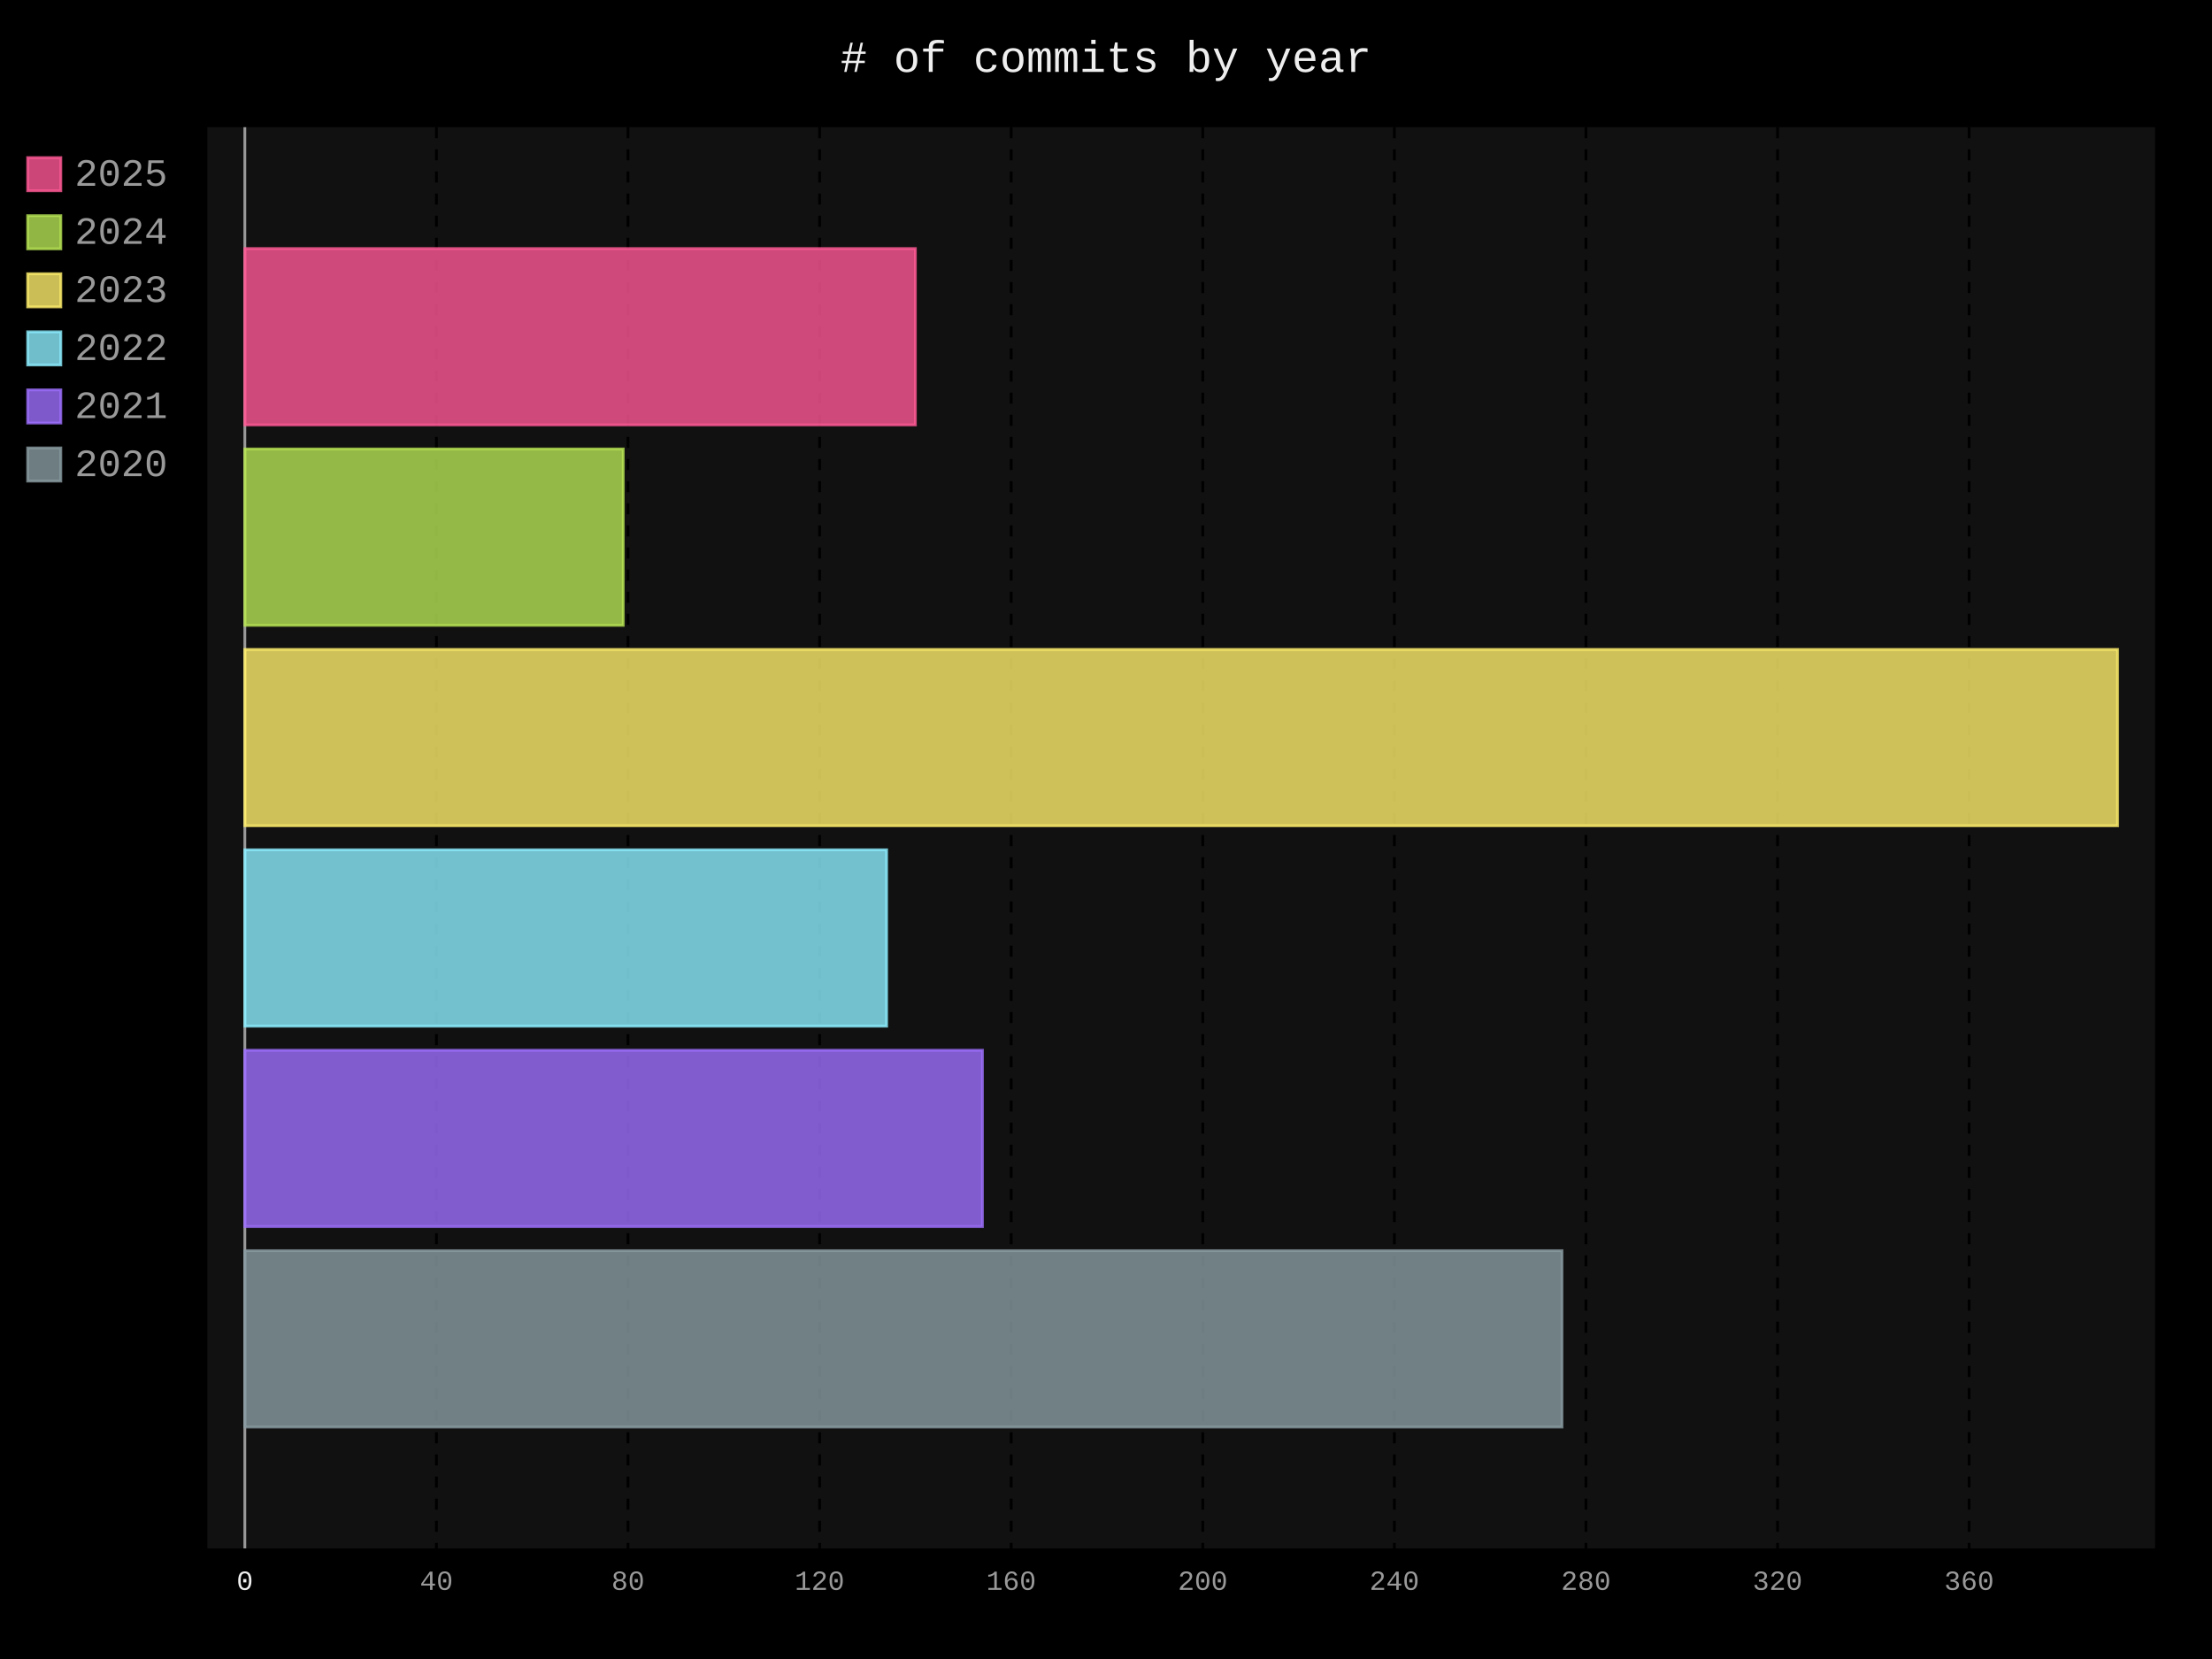
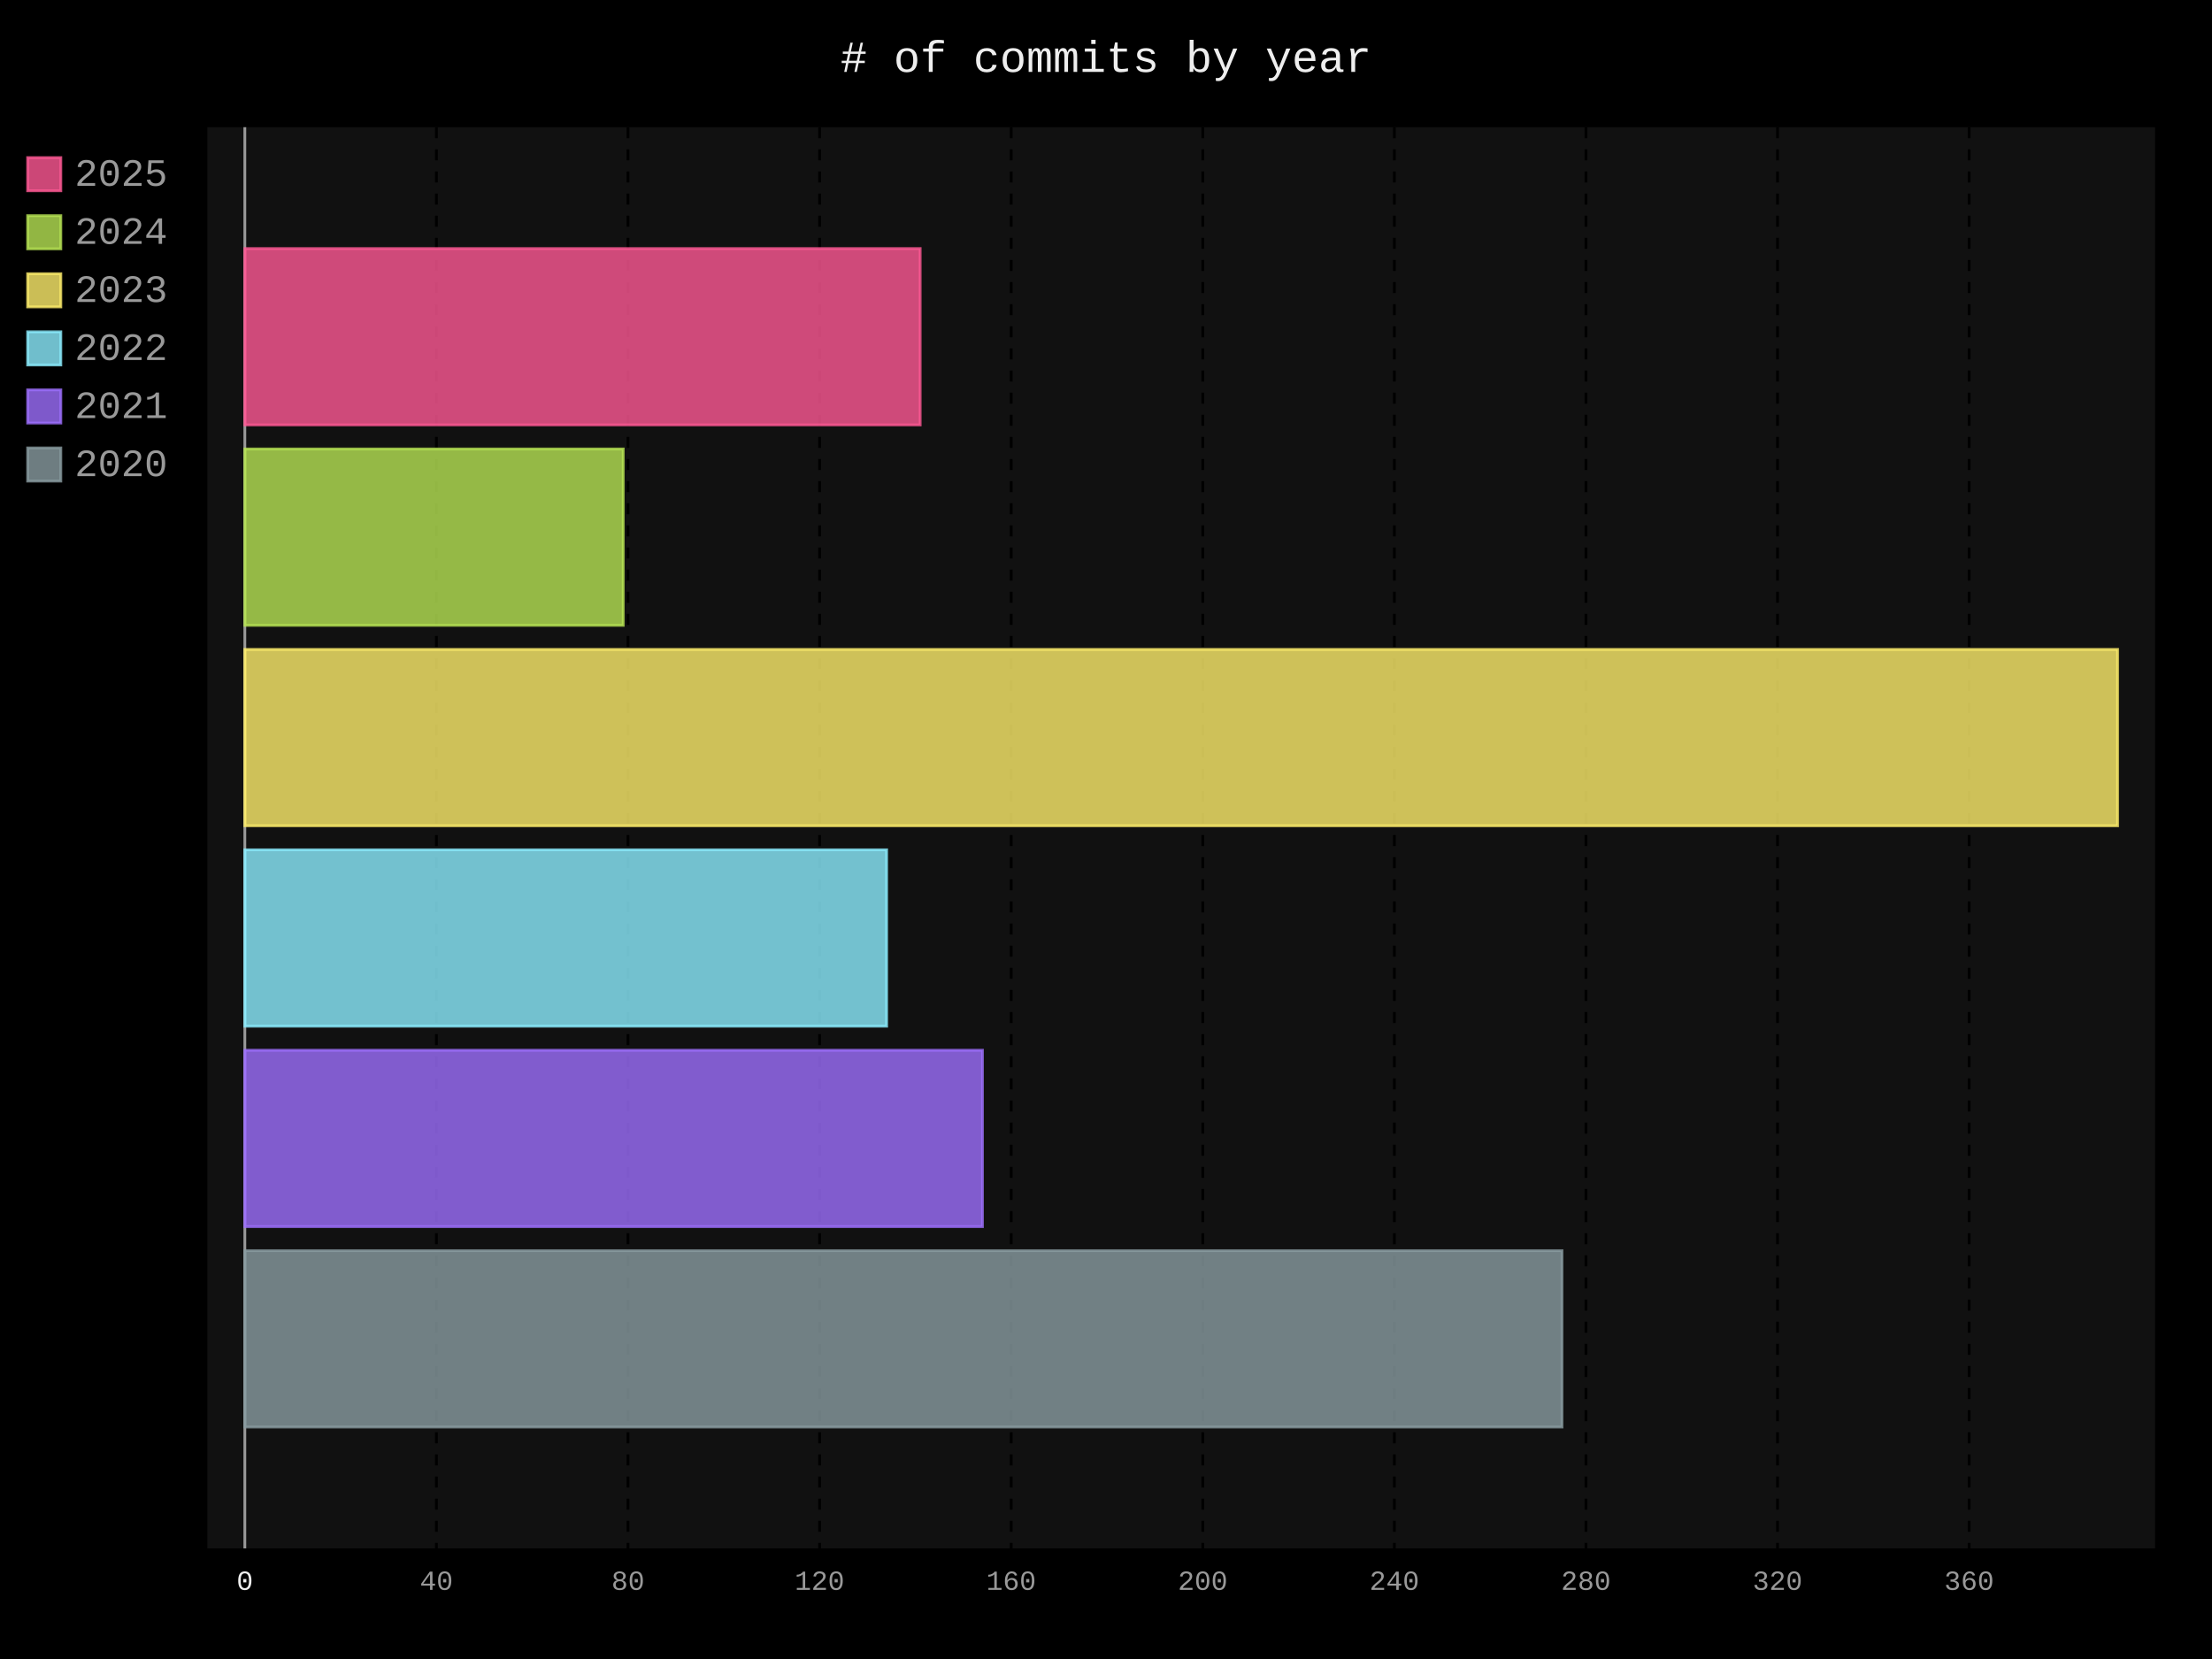
- <svg xmlns="http://www.w3.org/2000/svg" id="chart-b0f46b0c-ad4e-4e12-8369-8df0794d4734" class="pygal-chart" viewBox="0 0 800 600">
+ <svg xmlns="http://www.w3.org/2000/svg" id="chart-72868795-88cb-40bf-8783-2a60a67e6276" class="pygal-chart" viewBox="0 0 800 600">
  <defs>
-     <style type="text/css">#chart-b0f46b0c-ad4e-4e12-8369-8df0794d4734{-webkit-user-select:none;-webkit-font-smoothing:antialiased;font-family:Consolas,"Liberation Mono",Menlo,Courier,monospace}#chart-b0f46b0c-ad4e-4e12-8369-8df0794d4734 .title{font-family:Consolas,"Liberation Mono",Menlo,Courier,monospace;font-size:16px}#chart-b0f46b0c-ad4e-4e12-8369-8df0794d4734 .legends .legend text{font-family:Consolas,"Liberation Mono",Menlo,Courier,monospace;font-size:14px}#chart-b0f46b0c-ad4e-4e12-8369-8df0794d4734 .axis text{font-family:Consolas,"Liberation Mono",Menlo,Courier,monospace;font-size:10px}#chart-b0f46b0c-ad4e-4e12-8369-8df0794d4734 .axis text.major{font-family:Consolas,"Liberation Mono",Menlo,Courier,monospace;font-size:10px}#chart-b0f46b0c-ad4e-4e12-8369-8df0794d4734 .text-overlay text.value{font-family:Consolas,"Liberation Mono",Menlo,Courier,monospace;font-size:16px}#chart-b0f46b0c-ad4e-4e12-8369-8df0794d4734 .text-overlay text.label{font-family:Consolas,"Liberation Mono",Menlo,Courier,monospace;font-size:10px}#chart-b0f46b0c-ad4e-4e12-8369-8df0794d4734 .tooltip{font-family:Consolas,"Liberation Mono",Menlo,Courier,monospace;font-size:14px}#chart-b0f46b0c-ad4e-4e12-8369-8df0794d4734 text.no_data{font-family:Consolas,"Liberation Mono",Menlo,Courier,monospace;font-size:64px}
- #chart-b0f46b0c-ad4e-4e12-8369-8df0794d4734{background-color:black}#chart-b0f46b0c-ad4e-4e12-8369-8df0794d4734 path,#chart-b0f46b0c-ad4e-4e12-8369-8df0794d4734 line,#chart-b0f46b0c-ad4e-4e12-8369-8df0794d4734 rect,#chart-b0f46b0c-ad4e-4e12-8369-8df0794d4734 circle{-webkit-transition:250ms;-moz-transition:250ms;transition:250ms}#chart-b0f46b0c-ad4e-4e12-8369-8df0794d4734 .graph &gt; .background{fill:black}#chart-b0f46b0c-ad4e-4e12-8369-8df0794d4734 .plot &gt; .background{fill:#111}#chart-b0f46b0c-ad4e-4e12-8369-8df0794d4734 .graph{fill:#999}#chart-b0f46b0c-ad4e-4e12-8369-8df0794d4734 text.no_data{fill:#eee}#chart-b0f46b0c-ad4e-4e12-8369-8df0794d4734 .title{fill:#eee}#chart-b0f46b0c-ad4e-4e12-8369-8df0794d4734 .legends .legend text{fill:#999}#chart-b0f46b0c-ad4e-4e12-8369-8df0794d4734 .legends .legend:hover text{fill:#eee}#chart-b0f46b0c-ad4e-4e12-8369-8df0794d4734 .axis .line{stroke:#eee}#chart-b0f46b0c-ad4e-4e12-8369-8df0794d4734 .axis .guide.line{stroke:#555}#chart-b0f46b0c-ad4e-4e12-8369-8df0794d4734 .axis .major.line{stroke:#999}#chart-b0f46b0c-ad4e-4e12-8369-8df0794d4734 .axis text.major{fill:#eee}#chart-b0f46b0c-ad4e-4e12-8369-8df0794d4734 .axis.y .guides:hover .guide.line,#chart-b0f46b0c-ad4e-4e12-8369-8df0794d4734 .line-graph .axis.x .guides:hover .guide.line,#chart-b0f46b0c-ad4e-4e12-8369-8df0794d4734 .stackedline-graph .axis.x .guides:hover .guide.line,#chart-b0f46b0c-ad4e-4e12-8369-8df0794d4734 .xy-graph .axis.x .guides:hover .guide.line{stroke:#eee}#chart-b0f46b0c-ad4e-4e12-8369-8df0794d4734 .axis .guides:hover text{fill:#eee}#chart-b0f46b0c-ad4e-4e12-8369-8df0794d4734 .reactive{fill-opacity:.8;stroke-opacity:.8;stroke-width:1}#chart-b0f46b0c-ad4e-4e12-8369-8df0794d4734 .ci{stroke:#999}#chart-b0f46b0c-ad4e-4e12-8369-8df0794d4734 .reactive.active,#chart-b0f46b0c-ad4e-4e12-8369-8df0794d4734 .active .reactive{fill-opacity:.4;stroke-opacity:.9;stroke-width:4}#chart-b0f46b0c-ad4e-4e12-8369-8df0794d4734 .ci .reactive.active{stroke-width:1.5}#chart-b0f46b0c-ad4e-4e12-8369-8df0794d4734 .series text{fill:#eee}#chart-b0f46b0c-ad4e-4e12-8369-8df0794d4734 .tooltip rect{fill:#111;stroke:#eee;-webkit-transition:opacity 250ms;-moz-transition:opacity 250ms;transition:opacity 250ms}#chart-b0f46b0c-ad4e-4e12-8369-8df0794d4734 .tooltip .label{fill:#999}#chart-b0f46b0c-ad4e-4e12-8369-8df0794d4734 .tooltip .label{fill:#999}#chart-b0f46b0c-ad4e-4e12-8369-8df0794d4734 .tooltip .legend{font-size:.8em;fill:#555}#chart-b0f46b0c-ad4e-4e12-8369-8df0794d4734 .tooltip .x_label{font-size:.6em;fill:#eee}#chart-b0f46b0c-ad4e-4e12-8369-8df0794d4734 .tooltip .xlink{font-size:.5em;text-decoration:underline}#chart-b0f46b0c-ad4e-4e12-8369-8df0794d4734 .tooltip .value{font-size:1.5em}#chart-b0f46b0c-ad4e-4e12-8369-8df0794d4734 .bound{font-size:.5em}#chart-b0f46b0c-ad4e-4e12-8369-8df0794d4734 .max-value{font-size:.75em;fill:#555}#chart-b0f46b0c-ad4e-4e12-8369-8df0794d4734 .map-element{fill:#111;stroke:#555 !important}#chart-b0f46b0c-ad4e-4e12-8369-8df0794d4734 .map-element .reactive{fill-opacity:inherit;stroke-opacity:inherit}#chart-b0f46b0c-ad4e-4e12-8369-8df0794d4734 .color-0,#chart-b0f46b0c-ad4e-4e12-8369-8df0794d4734 .color-0 a:visited{stroke:#ff5995;fill:#ff5995}#chart-b0f46b0c-ad4e-4e12-8369-8df0794d4734 .color-1,#chart-b0f46b0c-ad4e-4e12-8369-8df0794d4734 .color-1 a:visited{stroke:#b6e354;fill:#b6e354}#chart-b0f46b0c-ad4e-4e12-8369-8df0794d4734 .color-2,#chart-b0f46b0c-ad4e-4e12-8369-8df0794d4734 .color-2 a:visited{stroke:#feed6c;fill:#feed6c}#chart-b0f46b0c-ad4e-4e12-8369-8df0794d4734 .color-3,#chart-b0f46b0c-ad4e-4e12-8369-8df0794d4734 .color-3 a:visited{stroke:#8cedff;fill:#8cedff}#chart-b0f46b0c-ad4e-4e12-8369-8df0794d4734 .color-4,#chart-b0f46b0c-ad4e-4e12-8369-8df0794d4734 .color-4 a:visited{stroke:#9e6ffe;fill:#9e6ffe}#chart-b0f46b0c-ad4e-4e12-8369-8df0794d4734 .color-5,#chart-b0f46b0c-ad4e-4e12-8369-8df0794d4734 .color-5 a:visited{stroke:#899ca1;fill:#899ca1}#chart-b0f46b0c-ad4e-4e12-8369-8df0794d4734 .text-overlay .color-0 text{fill:black}#chart-b0f46b0c-ad4e-4e12-8369-8df0794d4734 .text-overlay .color-1 text{fill:black}#chart-b0f46b0c-ad4e-4e12-8369-8df0794d4734 .text-overlay .color-2 text{fill:black}#chart-b0f46b0c-ad4e-4e12-8369-8df0794d4734 .text-overlay .color-3 text{fill:black}#chart-b0f46b0c-ad4e-4e12-8369-8df0794d4734 .text-overlay .color-4 text{fill:black}#chart-b0f46b0c-ad4e-4e12-8369-8df0794d4734 .text-overlay .color-5 text{fill:black}
- #chart-b0f46b0c-ad4e-4e12-8369-8df0794d4734 text.no_data{text-anchor:middle}#chart-b0f46b0c-ad4e-4e12-8369-8df0794d4734 .guide.line{fill:none}#chart-b0f46b0c-ad4e-4e12-8369-8df0794d4734 .centered{text-anchor:middle}#chart-b0f46b0c-ad4e-4e12-8369-8df0794d4734 .title{text-anchor:middle}#chart-b0f46b0c-ad4e-4e12-8369-8df0794d4734 .legends .legend text{fill-opacity:1}#chart-b0f46b0c-ad4e-4e12-8369-8df0794d4734 .axis.x text{text-anchor:middle}#chart-b0f46b0c-ad4e-4e12-8369-8df0794d4734 .axis.x:not(.web) text[transform]{text-anchor:start}#chart-b0f46b0c-ad4e-4e12-8369-8df0794d4734 .axis.x:not(.web) text[transform].backwards{text-anchor:end}#chart-b0f46b0c-ad4e-4e12-8369-8df0794d4734 .axis.y text{text-anchor:end}#chart-b0f46b0c-ad4e-4e12-8369-8df0794d4734 .axis.y text[transform].backwards{text-anchor:start}#chart-b0f46b0c-ad4e-4e12-8369-8df0794d4734 .axis.y2 text{text-anchor:start}#chart-b0f46b0c-ad4e-4e12-8369-8df0794d4734 .axis.y2 text[transform].backwards{text-anchor:end}#chart-b0f46b0c-ad4e-4e12-8369-8df0794d4734 .axis .guide.line{stroke-dasharray:4,4;stroke:black}#chart-b0f46b0c-ad4e-4e12-8369-8df0794d4734 .axis .major.guide.line{stroke-dasharray:6,6;stroke:black}#chart-b0f46b0c-ad4e-4e12-8369-8df0794d4734 .horizontal .axis.y .guide.line,#chart-b0f46b0c-ad4e-4e12-8369-8df0794d4734 .horizontal .axis.y2 .guide.line,#chart-b0f46b0c-ad4e-4e12-8369-8df0794d4734 .vertical .axis.x .guide.line{opacity:0}#chart-b0f46b0c-ad4e-4e12-8369-8df0794d4734 .horizontal .axis.always_show .guide.line,#chart-b0f46b0c-ad4e-4e12-8369-8df0794d4734 .vertical .axis.always_show .guide.line{opacity:1 !important}#chart-b0f46b0c-ad4e-4e12-8369-8df0794d4734 .axis.y .guides:hover .guide.line,#chart-b0f46b0c-ad4e-4e12-8369-8df0794d4734 .axis.y2 .guides:hover .guide.line,#chart-b0f46b0c-ad4e-4e12-8369-8df0794d4734 .axis.x .guides:hover .guide.line{opacity:1}#chart-b0f46b0c-ad4e-4e12-8369-8df0794d4734 .axis .guides:hover text{opacity:1}#chart-b0f46b0c-ad4e-4e12-8369-8df0794d4734 .nofill{fill:none}#chart-b0f46b0c-ad4e-4e12-8369-8df0794d4734 .subtle-fill{fill-opacity:.2}#chart-b0f46b0c-ad4e-4e12-8369-8df0794d4734 .dot{stroke-width:1px;fill-opacity:1;stroke-opacity:1}#chart-b0f46b0c-ad4e-4e12-8369-8df0794d4734 .dot.active{stroke-width:5px}#chart-b0f46b0c-ad4e-4e12-8369-8df0794d4734 .dot.negative{fill:transparent}#chart-b0f46b0c-ad4e-4e12-8369-8df0794d4734 text,#chart-b0f46b0c-ad4e-4e12-8369-8df0794d4734 tspan{stroke:none !important}#chart-b0f46b0c-ad4e-4e12-8369-8df0794d4734 .series text.active{opacity:1}#chart-b0f46b0c-ad4e-4e12-8369-8df0794d4734 .tooltip rect{fill-opacity:.95;stroke-width:.5}#chart-b0f46b0c-ad4e-4e12-8369-8df0794d4734 .tooltip text{fill-opacity:1}#chart-b0f46b0c-ad4e-4e12-8369-8df0794d4734 .showable{visibility:hidden}#chart-b0f46b0c-ad4e-4e12-8369-8df0794d4734 .showable.shown{visibility:visible}#chart-b0f46b0c-ad4e-4e12-8369-8df0794d4734 .gauge-background{fill:rgba(229,229,229,1);stroke:none}#chart-b0f46b0c-ad4e-4e12-8369-8df0794d4734 .bg-lines{stroke:black;stroke-width:2px}</style>
+     <style type="text/css">#chart-72868795-88cb-40bf-8783-2a60a67e6276{-webkit-user-select:none;-webkit-font-smoothing:antialiased;font-family:Consolas,"Liberation Mono",Menlo,Courier,monospace}#chart-72868795-88cb-40bf-8783-2a60a67e6276 .title{font-family:Consolas,"Liberation Mono",Menlo,Courier,monospace;font-size:16px}#chart-72868795-88cb-40bf-8783-2a60a67e6276 .legends .legend text{font-family:Consolas,"Liberation Mono",Menlo,Courier,monospace;font-size:14px}#chart-72868795-88cb-40bf-8783-2a60a67e6276 .axis text{font-family:Consolas,"Liberation Mono",Menlo,Courier,monospace;font-size:10px}#chart-72868795-88cb-40bf-8783-2a60a67e6276 .axis text.major{font-family:Consolas,"Liberation Mono",Menlo,Courier,monospace;font-size:10px}#chart-72868795-88cb-40bf-8783-2a60a67e6276 .text-overlay text.value{font-family:Consolas,"Liberation Mono",Menlo,Courier,monospace;font-size:16px}#chart-72868795-88cb-40bf-8783-2a60a67e6276 .text-overlay text.label{font-family:Consolas,"Liberation Mono",Menlo,Courier,monospace;font-size:10px}#chart-72868795-88cb-40bf-8783-2a60a67e6276 .tooltip{font-family:Consolas,"Liberation Mono",Menlo,Courier,monospace;font-size:14px}#chart-72868795-88cb-40bf-8783-2a60a67e6276 text.no_data{font-family:Consolas,"Liberation Mono",Menlo,Courier,monospace;font-size:64px}
+ #chart-72868795-88cb-40bf-8783-2a60a67e6276{background-color:black}#chart-72868795-88cb-40bf-8783-2a60a67e6276 path,#chart-72868795-88cb-40bf-8783-2a60a67e6276 line,#chart-72868795-88cb-40bf-8783-2a60a67e6276 rect,#chart-72868795-88cb-40bf-8783-2a60a67e6276 circle{-webkit-transition:250ms;-moz-transition:250ms;transition:250ms}#chart-72868795-88cb-40bf-8783-2a60a67e6276 .graph &gt; .background{fill:black}#chart-72868795-88cb-40bf-8783-2a60a67e6276 .plot &gt; .background{fill:#111}#chart-72868795-88cb-40bf-8783-2a60a67e6276 .graph{fill:#999}#chart-72868795-88cb-40bf-8783-2a60a67e6276 text.no_data{fill:#eee}#chart-72868795-88cb-40bf-8783-2a60a67e6276 .title{fill:#eee}#chart-72868795-88cb-40bf-8783-2a60a67e6276 .legends .legend text{fill:#999}#chart-72868795-88cb-40bf-8783-2a60a67e6276 .legends .legend:hover text{fill:#eee}#chart-72868795-88cb-40bf-8783-2a60a67e6276 .axis .line{stroke:#eee}#chart-72868795-88cb-40bf-8783-2a60a67e6276 .axis .guide.line{stroke:#555}#chart-72868795-88cb-40bf-8783-2a60a67e6276 .axis .major.line{stroke:#999}#chart-72868795-88cb-40bf-8783-2a60a67e6276 .axis text.major{fill:#eee}#chart-72868795-88cb-40bf-8783-2a60a67e6276 .axis.y .guides:hover .guide.line,#chart-72868795-88cb-40bf-8783-2a60a67e6276 .line-graph .axis.x .guides:hover .guide.line,#chart-72868795-88cb-40bf-8783-2a60a67e6276 .stackedline-graph .axis.x .guides:hover .guide.line,#chart-72868795-88cb-40bf-8783-2a60a67e6276 .xy-graph .axis.x .guides:hover .guide.line{stroke:#eee}#chart-72868795-88cb-40bf-8783-2a60a67e6276 .axis .guides:hover text{fill:#eee}#chart-72868795-88cb-40bf-8783-2a60a67e6276 .reactive{fill-opacity:.8;stroke-opacity:.8;stroke-width:1}#chart-72868795-88cb-40bf-8783-2a60a67e6276 .ci{stroke:#999}#chart-72868795-88cb-40bf-8783-2a60a67e6276 .reactive.active,#chart-72868795-88cb-40bf-8783-2a60a67e6276 .active .reactive{fill-opacity:.4;stroke-opacity:.9;stroke-width:4}#chart-72868795-88cb-40bf-8783-2a60a67e6276 .ci .reactive.active{stroke-width:1.5}#chart-72868795-88cb-40bf-8783-2a60a67e6276 .series text{fill:#eee}#chart-72868795-88cb-40bf-8783-2a60a67e6276 .tooltip rect{fill:#111;stroke:#eee;-webkit-transition:opacity 250ms;-moz-transition:opacity 250ms;transition:opacity 250ms}#chart-72868795-88cb-40bf-8783-2a60a67e6276 .tooltip .label{fill:#999}#chart-72868795-88cb-40bf-8783-2a60a67e6276 .tooltip .label{fill:#999}#chart-72868795-88cb-40bf-8783-2a60a67e6276 .tooltip .legend{font-size:.8em;fill:#555}#chart-72868795-88cb-40bf-8783-2a60a67e6276 .tooltip .x_label{font-size:.6em;fill:#eee}#chart-72868795-88cb-40bf-8783-2a60a67e6276 .tooltip .xlink{font-size:.5em;text-decoration:underline}#chart-72868795-88cb-40bf-8783-2a60a67e6276 .tooltip .value{font-size:1.5em}#chart-72868795-88cb-40bf-8783-2a60a67e6276 .bound{font-size:.5em}#chart-72868795-88cb-40bf-8783-2a60a67e6276 .max-value{font-size:.75em;fill:#555}#chart-72868795-88cb-40bf-8783-2a60a67e6276 .map-element{fill:#111;stroke:#555 !important}#chart-72868795-88cb-40bf-8783-2a60a67e6276 .map-element .reactive{fill-opacity:inherit;stroke-opacity:inherit}#chart-72868795-88cb-40bf-8783-2a60a67e6276 .color-0,#chart-72868795-88cb-40bf-8783-2a60a67e6276 .color-0 a:visited{stroke:#ff5995;fill:#ff5995}#chart-72868795-88cb-40bf-8783-2a60a67e6276 .color-1,#chart-72868795-88cb-40bf-8783-2a60a67e6276 .color-1 a:visited{stroke:#b6e354;fill:#b6e354}#chart-72868795-88cb-40bf-8783-2a60a67e6276 .color-2,#chart-72868795-88cb-40bf-8783-2a60a67e6276 .color-2 a:visited{stroke:#feed6c;fill:#feed6c}#chart-72868795-88cb-40bf-8783-2a60a67e6276 .color-3,#chart-72868795-88cb-40bf-8783-2a60a67e6276 .color-3 a:visited{stroke:#8cedff;fill:#8cedff}#chart-72868795-88cb-40bf-8783-2a60a67e6276 .color-4,#chart-72868795-88cb-40bf-8783-2a60a67e6276 .color-4 a:visited{stroke:#9e6ffe;fill:#9e6ffe}#chart-72868795-88cb-40bf-8783-2a60a67e6276 .color-5,#chart-72868795-88cb-40bf-8783-2a60a67e6276 .color-5 a:visited{stroke:#899ca1;fill:#899ca1}#chart-72868795-88cb-40bf-8783-2a60a67e6276 .text-overlay .color-0 text{fill:black}#chart-72868795-88cb-40bf-8783-2a60a67e6276 .text-overlay .color-1 text{fill:black}#chart-72868795-88cb-40bf-8783-2a60a67e6276 .text-overlay .color-2 text{fill:black}#chart-72868795-88cb-40bf-8783-2a60a67e6276 .text-overlay .color-3 text{fill:black}#chart-72868795-88cb-40bf-8783-2a60a67e6276 .text-overlay .color-4 text{fill:black}#chart-72868795-88cb-40bf-8783-2a60a67e6276 .text-overlay .color-5 text{fill:black}
+ #chart-72868795-88cb-40bf-8783-2a60a67e6276 text.no_data{text-anchor:middle}#chart-72868795-88cb-40bf-8783-2a60a67e6276 .guide.line{fill:none}#chart-72868795-88cb-40bf-8783-2a60a67e6276 .centered{text-anchor:middle}#chart-72868795-88cb-40bf-8783-2a60a67e6276 .title{text-anchor:middle}#chart-72868795-88cb-40bf-8783-2a60a67e6276 .legends .legend text{fill-opacity:1}#chart-72868795-88cb-40bf-8783-2a60a67e6276 .axis.x text{text-anchor:middle}#chart-72868795-88cb-40bf-8783-2a60a67e6276 .axis.x:not(.web) text[transform]{text-anchor:start}#chart-72868795-88cb-40bf-8783-2a60a67e6276 .axis.x:not(.web) text[transform].backwards{text-anchor:end}#chart-72868795-88cb-40bf-8783-2a60a67e6276 .axis.y text{text-anchor:end}#chart-72868795-88cb-40bf-8783-2a60a67e6276 .axis.y text[transform].backwards{text-anchor:start}#chart-72868795-88cb-40bf-8783-2a60a67e6276 .axis.y2 text{text-anchor:start}#chart-72868795-88cb-40bf-8783-2a60a67e6276 .axis.y2 text[transform].backwards{text-anchor:end}#chart-72868795-88cb-40bf-8783-2a60a67e6276 .axis .guide.line{stroke-dasharray:4,4;stroke:black}#chart-72868795-88cb-40bf-8783-2a60a67e6276 .axis .major.guide.line{stroke-dasharray:6,6;stroke:black}#chart-72868795-88cb-40bf-8783-2a60a67e6276 .horizontal .axis.y .guide.line,#chart-72868795-88cb-40bf-8783-2a60a67e6276 .horizontal .axis.y2 .guide.line,#chart-72868795-88cb-40bf-8783-2a60a67e6276 .vertical .axis.x .guide.line{opacity:0}#chart-72868795-88cb-40bf-8783-2a60a67e6276 .horizontal .axis.always_show .guide.line,#chart-72868795-88cb-40bf-8783-2a60a67e6276 .vertical .axis.always_show .guide.line{opacity:1 !important}#chart-72868795-88cb-40bf-8783-2a60a67e6276 .axis.y .guides:hover .guide.line,#chart-72868795-88cb-40bf-8783-2a60a67e6276 .axis.y2 .guides:hover .guide.line,#chart-72868795-88cb-40bf-8783-2a60a67e6276 .axis.x .guides:hover .guide.line{opacity:1}#chart-72868795-88cb-40bf-8783-2a60a67e6276 .axis .guides:hover text{opacity:1}#chart-72868795-88cb-40bf-8783-2a60a67e6276 .nofill{fill:none}#chart-72868795-88cb-40bf-8783-2a60a67e6276 .subtle-fill{fill-opacity:.2}#chart-72868795-88cb-40bf-8783-2a60a67e6276 .dot{stroke-width:1px;fill-opacity:1;stroke-opacity:1}#chart-72868795-88cb-40bf-8783-2a60a67e6276 .dot.active{stroke-width:5px}#chart-72868795-88cb-40bf-8783-2a60a67e6276 .dot.negative{fill:transparent}#chart-72868795-88cb-40bf-8783-2a60a67e6276 text,#chart-72868795-88cb-40bf-8783-2a60a67e6276 tspan{stroke:none !important}#chart-72868795-88cb-40bf-8783-2a60a67e6276 .series text.active{opacity:1}#chart-72868795-88cb-40bf-8783-2a60a67e6276 .tooltip rect{fill-opacity:.95;stroke-width:.5}#chart-72868795-88cb-40bf-8783-2a60a67e6276 .tooltip text{fill-opacity:1}#chart-72868795-88cb-40bf-8783-2a60a67e6276 .showable{visibility:hidden}#chart-72868795-88cb-40bf-8783-2a60a67e6276 .showable.shown{visibility:visible}#chart-72868795-88cb-40bf-8783-2a60a67e6276 .gauge-background{fill:rgba(229,229,229,1);stroke:none}#chart-72868795-88cb-40bf-8783-2a60a67e6276 .bg-lines{stroke:black;stroke-width:2px}</style>
  </defs>
  <g class="graph horizontalbar-graph horizontal">
    <rect x="0" y="0" width="800" height="600" class="background" />
    <g transform="translate(75, 46)" class="plot">
      <rect x="0" y="0" width="704.4" height="514" class="background" />
      <g class="axis x always_show">
        <g class="guides">
          <path d="M13.546 0 v514" class="axis major line" />
          <text x="13.546" y="529.0" class="major">0</text>
        </g>
        <g class="guides">
          <path d="M82.836 0 v514" class="guide line" />
          <text x="82.836" y="529.0" class="">40</text>
        </g>
        <g class="guides">
          <path d="M152.126 0 v514" class="guide line" />
          <text x="152.126" y="529.0" class="">80</text>
        </g>
        <g class="guides">
          <path d="M221.416 0 v514" class="guide line" />
          <text x="221.416" y="529.0" class="">120</text>
        </g>
        <g class="guides">
          <path d="M290.705 0 v514" class="guide line" />
          <text x="290.705" y="529.0" class="">160</text>
        </g>
        <g class="guides">
          <path d="M359.995 0 v514" class="guide line" />
          <text x="359.995" y="529.0" class="">200</text>
        </g>
        <g class="guides">
          <path d="M429.285 0 v514" class="guide line" />
          <text x="429.285" y="529.0" class="">240</text>
        </g>
        <g class="guides">
          <path d="M498.575 0 v514" class="guide line" />
          <text x="498.575" y="529.0" class="">280</text>
        </g>
        <g class="guides">
          <path d="M567.864 0 v514" class="guide line" />
          <text x="567.864" y="529.0" class="">320</text>
        </g>
        <g class="guides">
          <path d="M637.154 0 v514" class="guide line" />
          <text x="637.154" y="529.0" class="">360</text>
        </g>
      </g>
      <g class="series serie-5 color-5">
        <g class="bars">
          <g class="bar">
            <rect x="13.546" y="406.324" rx="0" ry="0" width="476.367" height="63.789" class="rect reactive tooltip-trigger" />
          </g>
        </g>
      </g>
      <g class="series serie-4 color-4">
        <g class="bars">
          <g class="bar">
            <rect x="13.546" y="333.836" rx="0" ry="0" width="266.766" height="63.789" class="rect reactive tooltip-trigger" />
          </g>
        </g>
      </g>
      <g class="series serie-3 color-3">
        <g class="bars">
          <g class="bar">
            <rect x="13.546" y="261.349" rx="0" ry="0" width="232.121" height="63.789" class="rect reactive tooltip-trigger" />
          </g>
        </g>
      </g>
      <g class="series serie-2 color-2">
        <g class="bars">
          <g class="bar">
            <rect x="13.546" y="188.862" rx="0" ry="0" width="677.308" height="63.789" class="rect reactive tooltip-trigger" />
          </g>
        </g>
      </g>
      <g class="series serie-1 color-1">
        <g class="bars">
          <g class="bar">
            <rect x="13.546" y="116.375" rx="0" ry="0" width="136.847" height="63.789" class="rect reactive tooltip-trigger" />
          </g>
        </g>
      </g>
      <g class="series serie-0 color-0">
        <g class="bars">
          <g class="bar">
-             <rect x="13.546" y="43.888" rx="0" ry="0" width="242.514" height="63.789" class="rect reactive tooltip-trigger" />
+             <rect x="13.546" y="43.888" rx="0" ry="0" width="244.247" height="63.789" class="rect reactive tooltip-trigger" />
          </g>
        </g>
      </g>
    </g>
    <g class="titles">
      <text x="400.0" y="26" class="title plot_title"># of commits by year</text>
    </g>
    <g transform="translate(75, 46)" class="plot overlay">
      <g class="series serie-5 color-5" />
      <g class="series serie-4 color-4" />
      <g class="series serie-3 color-3" />
      <g class="series serie-2 color-2" />
      <g class="series serie-1 color-1" />
      <g class="series serie-0 color-0" />
    </g>
    <g transform="translate(75, 46)" class="plot text-overlay">
      <g class="series serie-5 color-5" />
      <g class="series serie-4 color-4" />
      <g class="series serie-3 color-3" />
      <g class="series serie-2 color-2" />
      <g class="series serie-1 color-1" />
      <g class="series serie-0 color-0" />
    </g>
    <g transform="translate(75, 46)" class="plot tooltip-overlay">
      <g transform="translate(0 0)" style="opacity: 0" class="tooltip">
        <rect rx="0" ry="0" width="0" height="0" class="tooltip-box" />
        <g class="text" />
      </g>
    </g>
    <g transform="translate(10, 56)" class="legends">
      <g id="activate-serie-0" class="legend reactive activate-serie">
        <rect x="0.0" y="1.0" width="12" height="12" class="color-0 reactive" />
        <text x="17.0" y="11.2">2025</text>
      </g>
      <g id="activate-serie-1" class="legend reactive activate-serie">
        <rect x="0.0" y="22.0" width="12" height="12" class="color-1 reactive" />
        <text x="17.0" y="32.2">2024</text>
      </g>
      <g id="activate-serie-2" class="legend reactive activate-serie">
        <rect x="0.0" y="43.0" width="12" height="12" class="color-2 reactive" />
        <text x="17.0" y="53.2">2023</text>
      </g>
      <g id="activate-serie-3" class="legend reactive activate-serie">
        <rect x="0.0" y="64.0" width="12" height="12" class="color-3 reactive" />
        <text x="17.0" y="74.2">2022</text>
      </g>
      <g id="activate-serie-4" class="legend reactive activate-serie">
        <rect x="0.0" y="85.0" width="12" height="12" class="color-4 reactive" />
        <text x="17.0" y="95.2">2021</text>
      </g>
      <g id="activate-serie-5" class="legend reactive activate-serie">
        <rect x="0.0" y="106.0" width="12" height="12" class="color-5 reactive" />
        <text x="17.0" y="116.2">2020</text>
      </g>
    </g>
    <g transform="translate(790, 56)" class="legends" />
  </g>
</svg>
